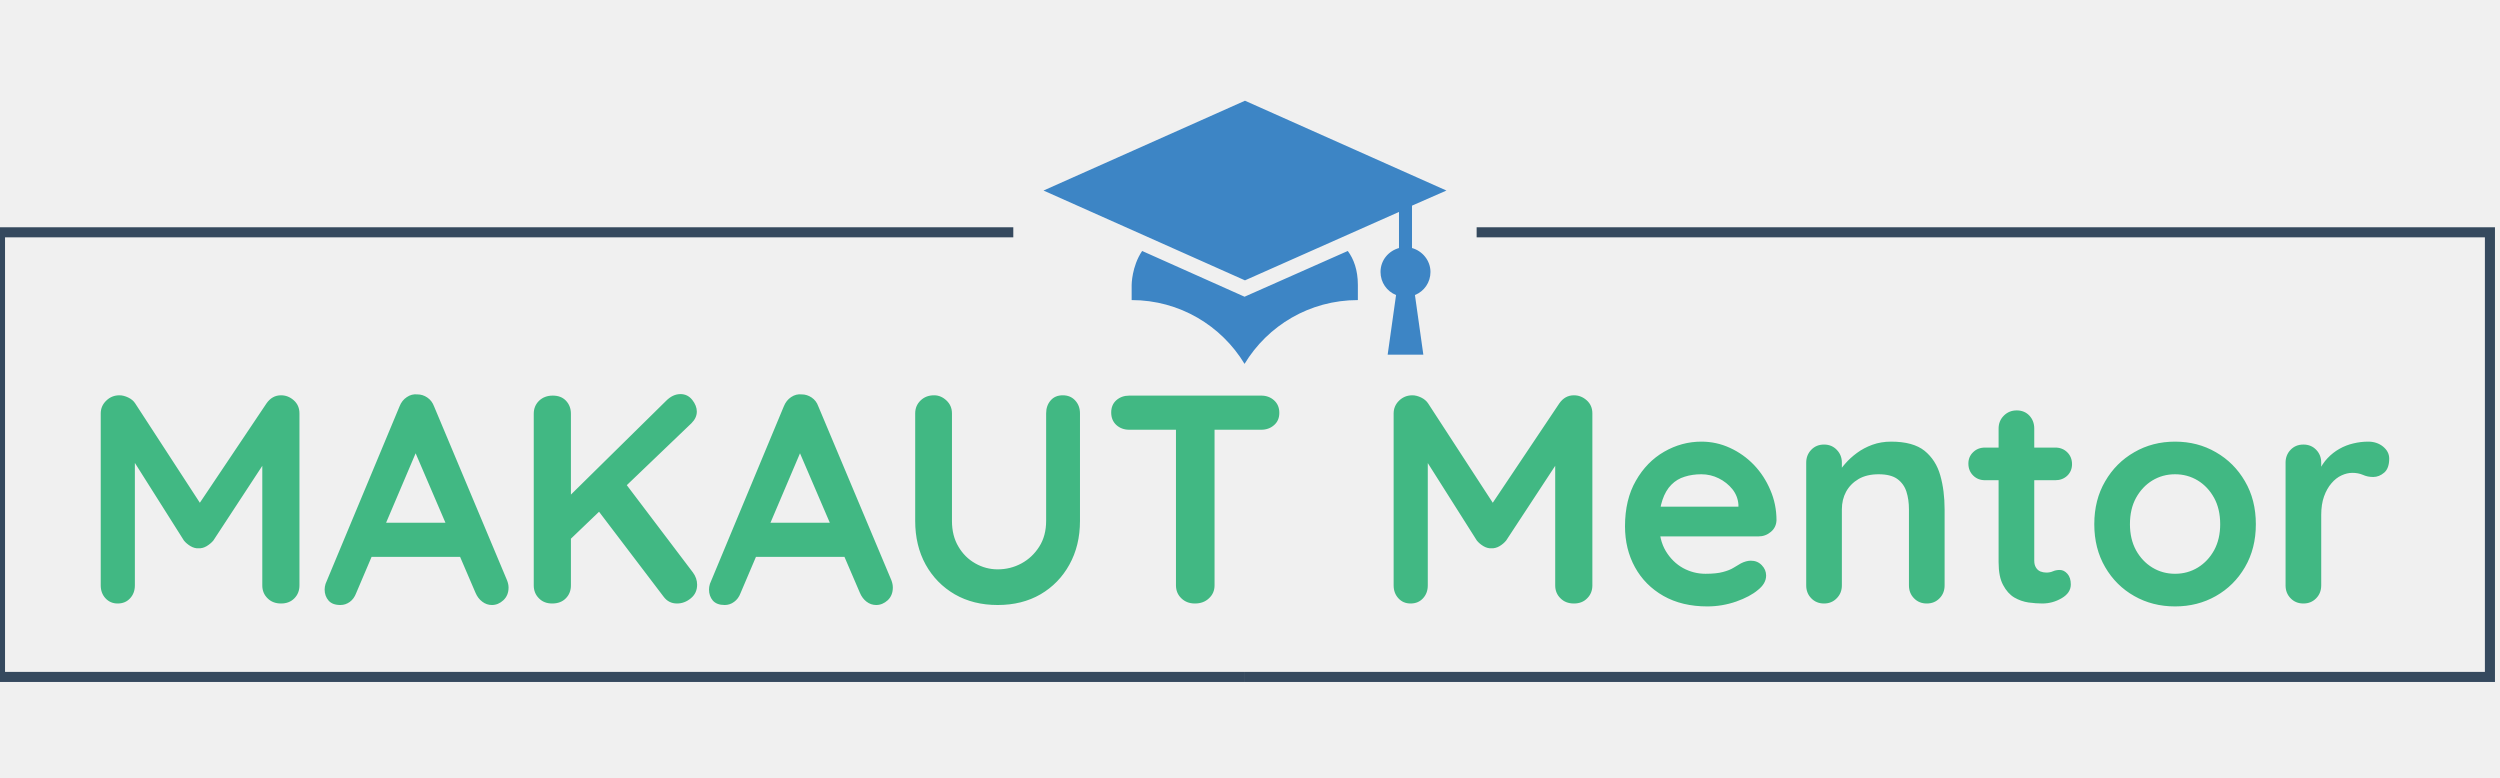
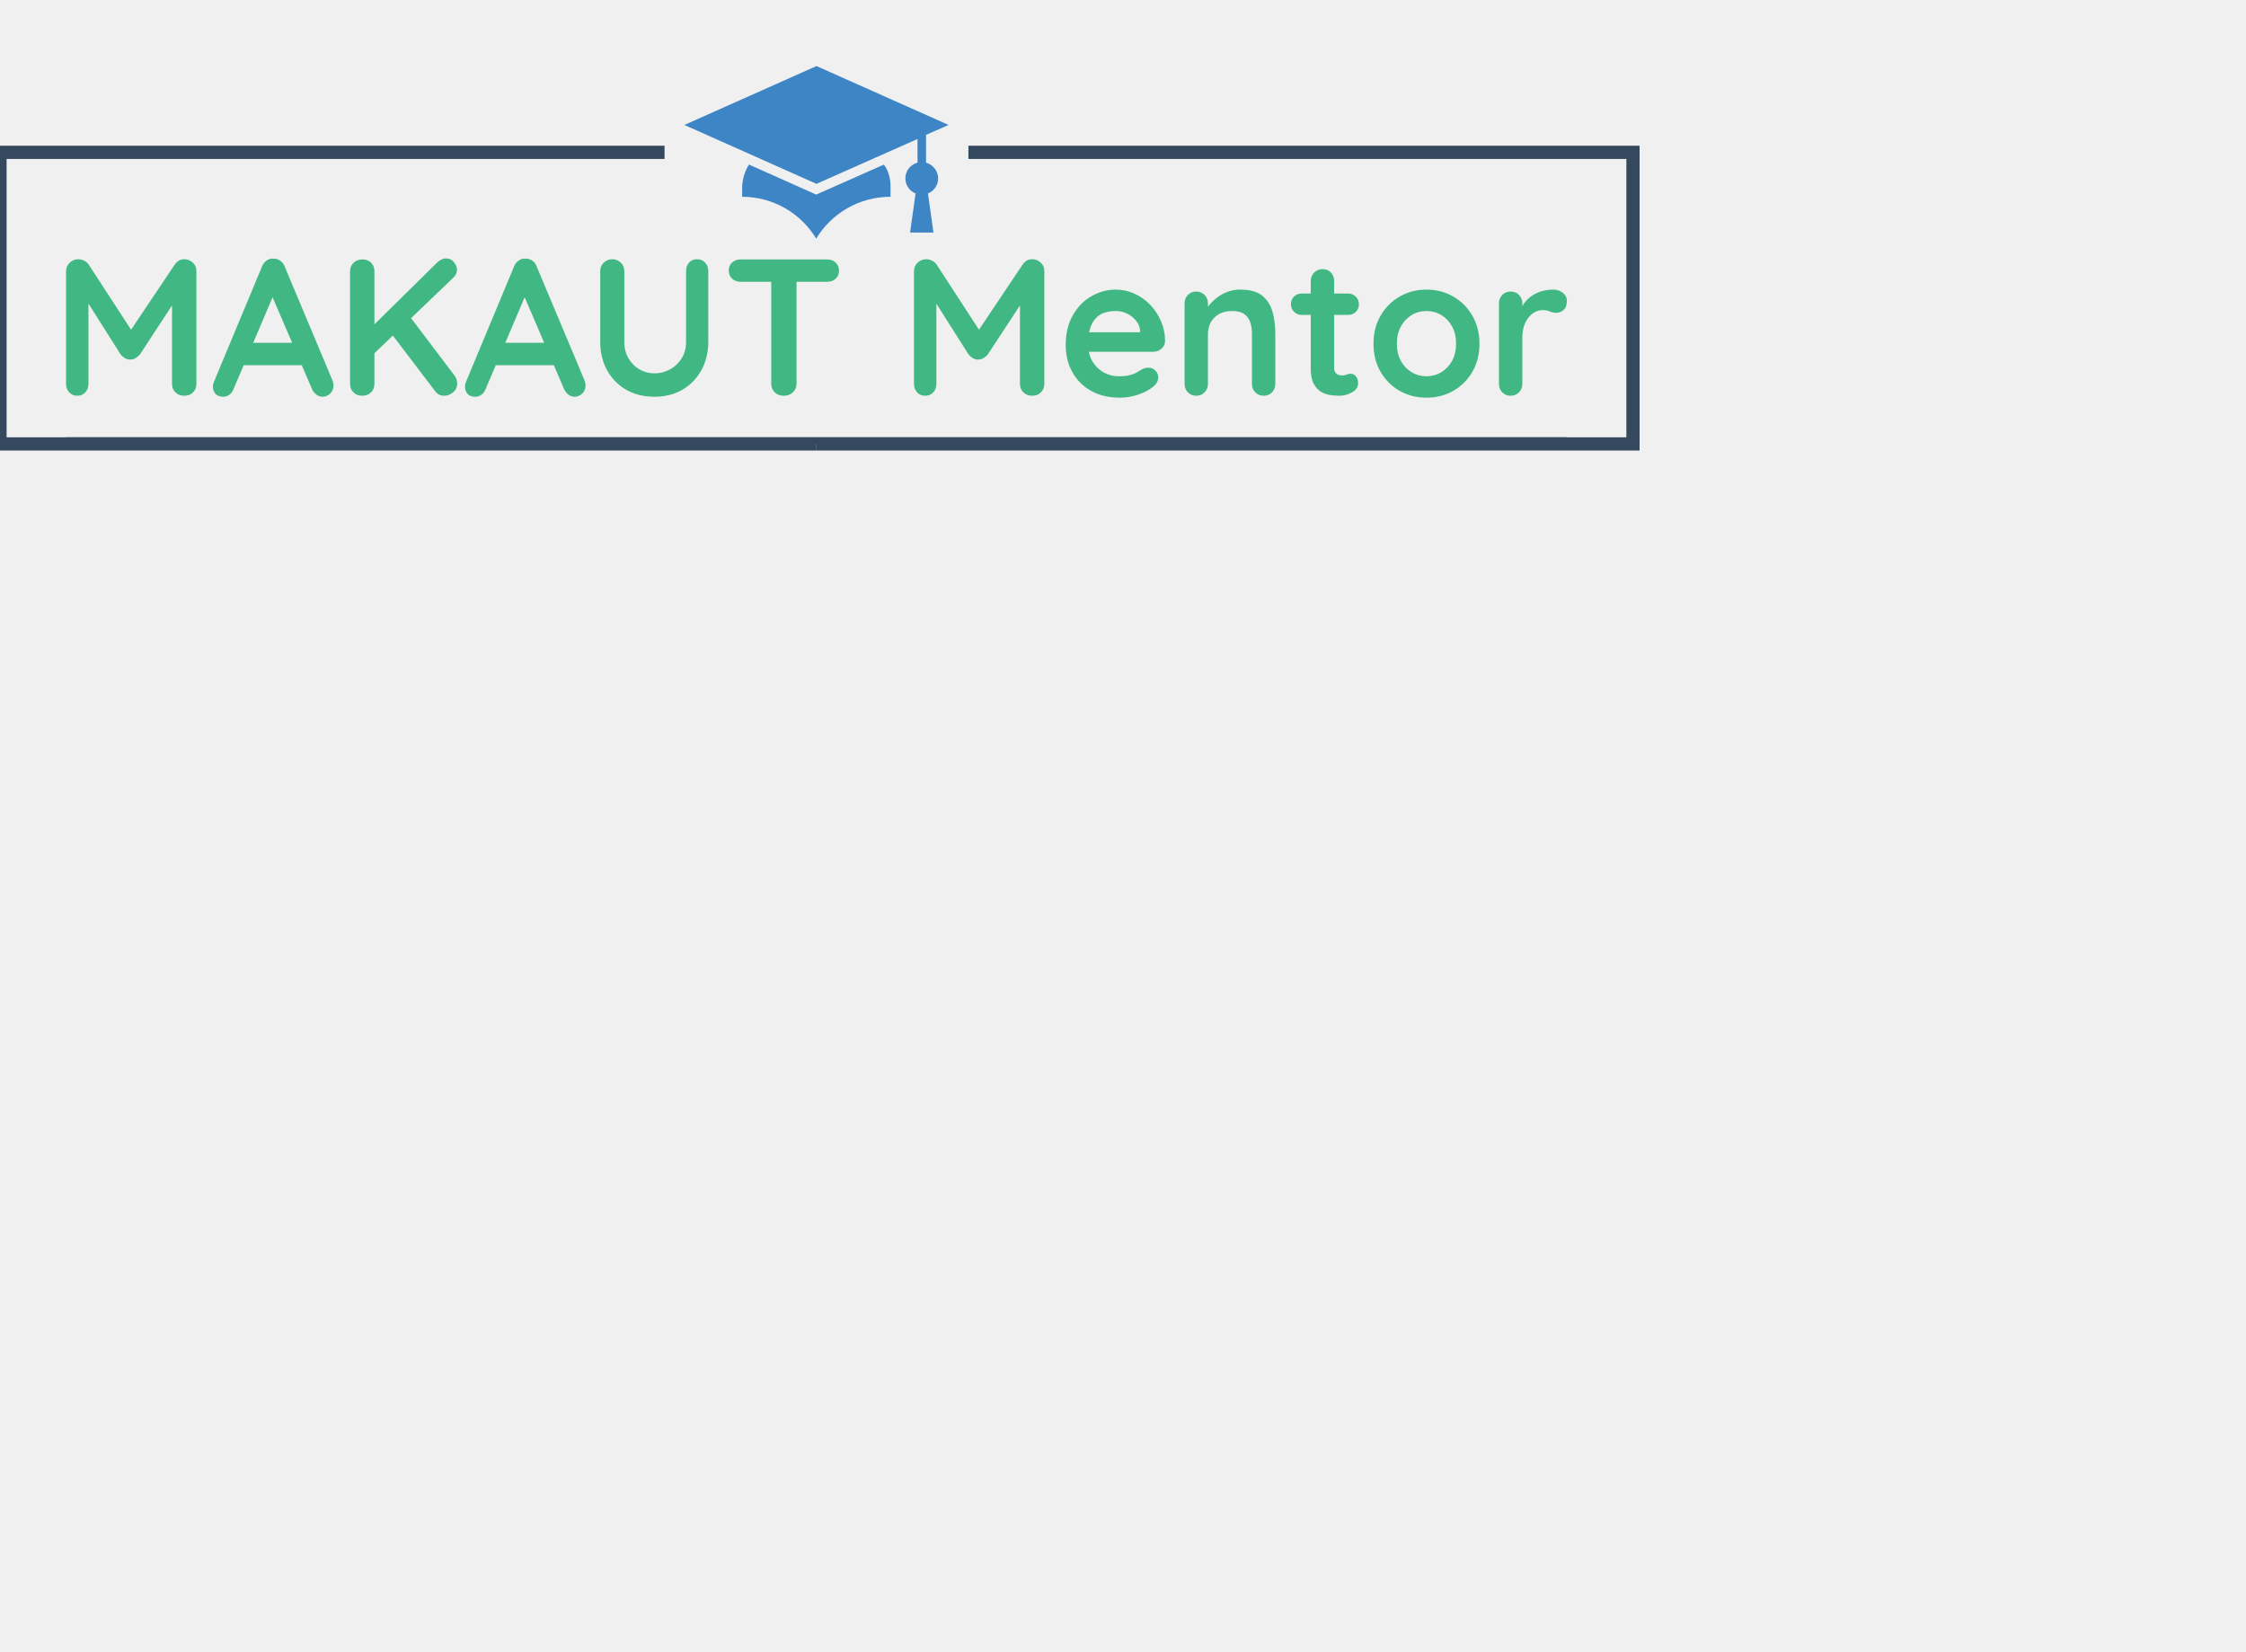
- <svg xmlns="http://www.w3.org/2000/svg" height="100%" color-interpolation-filters="sRGB">
-   <g fill="#41b883">
+ <svg xmlns="http://www.w3.org/2000/svg" data-v-2cb57da0="" version="1.0" viewBox="0 0 340 250" preserveAspectRatio="xMidYMid meet" color-interpolation-filters="sRGB" style="margin: auto;">
+   <rect data-v-2cb57da0="" x="0" y="0" width="100%" height="100%" fill="#ffffff" fill-opacity="0" class="background" />
+   <rect data-v-2cb57da0="" x="0" y="0" width="100%" height="100%" fill="url(#watermark)" fill-opacity="1" class="watermarklayer" />
+   <g data-v-2cb57da0="" fill="#41b883" class="iconbordersvg">
    <g>
-       <polyline stroke="#35495e" stroke-width="1" fill-opacity="0" points="123.6,67.205 0,67.205 0,23.063 100.6,23.063" />
-       <polyline stroke="#35495e" stroke-width="1" fill-opacity="0" points="123.6,67.205 247.2,67.205 247.2,23.063 146.6,23.063" />
+       <polyline stroke="#35495e" stroke-width="2" fill-opacity="0" points="123.6,67.205 0,67.205 0,23.063 100.6,23.063" />
+       <polyline stroke="#35495e" stroke-width="2" fill-opacity="0" points="123.6,67.205 247.2,67.205 247.2,23.063 146.6,23.063" />
    </g>
    <g>
      <g>
        <rect data-gra="graph-name-bg" stroke-width="2" class="i-icon-bg" x="0" y="0" width="247.2" height="77.205" fill-opacity="0" />
      </g>
      <g transform="translate(10,10)">
        <g transform="translate(0.000007629395,0)">
          <rect fill="#35495e" width="90.6" height="1" fill-opacity="0" x="0" y="12.563" />
-           <g class="iconsvg-imagesvg" transform="translate(93.6,0)">
+           <g class="iconsvg-imagesvg" transform="matrix(1,0,0,1,93.6,0)" opacity="1">
            <g>
-               <svg filter="url(#colors5831945824)" x="0" y="0" width="40" height="26.125" filtersec="colorsf9815770313" class="image-svg-svg primary" style="overflow: visible;">
+               <svg filter="url(#colors2565539207)" x="0" y="0" width="40" height="26.125" filtersec="colorsf7084026155" class="image-svg-svg primary" style="overflow: visible;">
                <svg version="1.1" x="0px" y="0px" viewBox="-252.6 366.4 96 62.7" enable-background="new -255 347 100 100" xml:space="preserve">
                  <g>
                    <path d="M-229.1,402.2c-2.5,3.7-2.5,8.1-2.5,8.1v3.6c11.4,0,21.4,6.1,26.9,15.2c5.5-9.1,15.5-15.2,27-15.2v-3.6   c0-3.6-1-6.2-2.4-8.1l-24.6,10.9L-229.1,402.2z M-156.6,387.8l-48-21.4l-48,21.4l48,21.4l36.7-16.3v8.6c-2.5,0.7-4.4,2.9-4.4,5.7   c0,2.5,1.5,4.6,3.7,5.5l-2,14.2h8.5l-2-14.2c2.2-0.9,3.7-3,3.7-5.5c0-2.7-1.9-5-4.4-5.7v-10.1L-156.6,387.8z" />
                  </g>
                </svg>
              </svg>
              <defs>
-                 <filter id="colors5831945824">
+                 <filter id="colors2565539207">
                  <feColorMatrix type="matrix" values="0 0 0 0 0.238  0 0 0 0 0.52  0 0 0 0 0.773  0 0 0 1 0" class="icon-fecolormatrix" />
                </filter>
-                 <filter id="colorsf9815770313">
+                 <filter id="colorsf7084026155">
                  <feColorMatrix type="matrix" values="0 0 0 0 0.996  0 0 0 0 0.996  0 0 0 0 0.996  0 0 0 1 0" class="icon-fecolormatrix" />
                </filter>
-                 <filter id="colorsb6244064796">
+                 <filter id="colorsb105595543">
                  <feColorMatrix type="matrix" values="0 0 0 0 0  0 0 0 0 0  0 0 0 0 0  0 0 0 1 0" class="icon-fecolormatrix" />
                </filter>
              </defs>
            </g>
          </g>
          <rect fill="#35495e" width="90.6" height="1" fill-opacity="0" x="136.6" y="12.563" />
        </g>
        <g transform="translate(0,29.12501)">
-           <g data-gra="path-name" fill-rule="" class="tp-name" transform="translate(0,0)">
+           <g data-gra="path-name" fill-rule="" class="tp-name" transform="matrix(1,0,0,1,0,0)" opacity="1">
            <g transform="scale(1)">
              <g>
                <path d="M4.07-20.67L4.07-20.67Q4.48-20.67 4.94-20.45 5.4-20.23 5.63-19.87L5.63-19.87 12.8-8.85 11.32-8.91 18.67-19.87Q19.23-20.67 20.11-20.67L20.11-20.67Q20.82-20.67 21.38-20.17 21.94-19.67 21.94-18.87L21.94-18.87 21.94-1.8Q21.94-1.03 21.44-0.52 20.94 0 20.11 0L20.11 0Q19.28 0 18.77-0.52 18.25-1.03 18.25-1.8L18.25-1.8 18.25-15.69 19.4-15.42 13.39-6.25Q13.12-5.93 12.72-5.69 12.33-5.46 11.91-5.48L11.91-5.48Q11.53-5.46 11.13-5.69 10.73-5.93 10.47-6.25L10.47-6.25 4.84-15.16 5.6-16.72 5.6-1.8Q5.6-1.03 5.13-0.52 4.66 0 3.89 0L3.89 0Q3.16 0 2.68-0.52 2.21-1.03 2.21-1.8L2.21-1.8 2.21-18.87Q2.21-19.61 2.76-20.14 3.3-20.67 4.07-20.67ZM33.08-15.83L33.94-16.01 27.57-1.03Q27.36-0.47 26.94-0.16 26.51 0.15 26.01 0.15L26.01 0.15Q25.21 0.15 24.83-0.29 24.44-0.74 24.44-1.39L24.44-1.39Q24.44-1.65 24.53-1.95L24.53-1.95 31.88-19.58Q32.11-20.17 32.6-20.49 33.08-20.82 33.64-20.76L33.64-20.76Q34.18-20.76 34.63-20.45 35.09-20.14 35.3-19.58L35.3-19.58 42.55-2.3Q42.7-1.92 42.7-1.59L42.7-1.59Q42.7-0.8 42.18-0.32 41.67 0.15 41.05 0.15L41.05 0.15Q40.52 0.15 40.09-0.18 39.66-0.5 39.42-1.06L39.42-1.06 33.08-15.83ZM38.63-4.63L28.48-4.63 30.11-8.02 38.07-8.02 38.63-4.63ZM59.42 0L59.42 0Q58.59 0 58.09-0.68L58.09-0.68 51.28-9.64 53.96-12.38 61.01-3.07Q61.42-2.51 61.42-1.86L61.42-1.86Q61.42-1.03 60.8-0.52 60.18 0 59.42 0ZM59.77-20.79L59.77-20.79Q60.48-20.79 60.94-20.21 61.39-19.64 61.39-19.05L61.39-19.05Q61.39-18.43 60.86-17.9L60.86-17.9 48.51-6.07 48.36-10.29 58.33-20.11Q59-20.79 59.77-20.79ZM47.03 0L47.03 0Q46.21 0 45.71-0.52 45.2-1.03 45.2-1.8L45.2-1.8 45.2-18.84Q45.2-19.61 45.73-20.13 46.27-20.64 47.09-20.64L47.09-20.64Q47.92-20.64 48.4-20.13 48.89-19.61 48.89-18.84L48.89-18.84 48.89-1.8Q48.89-1.03 48.39-0.52 47.89 0 47.03 0ZM71.24-15.83L72.1-16.01 65.73-1.03Q65.52-0.47 65.09-0.16 64.67 0.15 64.16 0.15L64.16 0.15Q63.37 0.15 62.98-0.29 62.6-0.74 62.6-1.39L62.6-1.39Q62.6-1.65 62.69-1.95L62.69-1.95 70.03-19.58Q70.27-20.17 70.75-20.49 71.24-20.82 71.8-20.76L71.8-20.76Q72.33-20.76 72.79-20.45 73.25-20.14 73.45-19.58L73.45-19.58 80.71-2.3Q80.85-1.92 80.85-1.59L80.85-1.59Q80.85-0.8 80.34-0.32 79.82 0.15 79.2 0.15L79.2 0.15Q78.67 0.15 78.24-0.18 77.82-0.5 77.58-1.06L77.58-1.06 71.24-15.83ZM76.78-4.63L66.64-4.63 68.26-8.02 76.22-8.02 76.78-4.63ZM97.72-20.67L97.72-20.67Q98.49-20.67 98.96-20.15 99.43-19.64 99.43-18.87L99.43-18.87 99.43-8.2Q99.43-5.75 98.38-3.86 97.34-1.98 95.51-0.91 93.68 0.15 91.26 0.15L91.26 0.15Q88.84 0.15 87-0.91 85.16-1.98 84.11-3.86 83.07-5.75 83.07-8.2L83.07-8.2 83.07-18.87Q83.07-19.64 83.6-20.15 84.13-20.67 84.95-20.67L84.95-20.67Q85.63-20.67 86.18-20.15 86.72-19.64 86.72-18.87L86.72-18.87 86.72-8.2Q86.72-6.72 87.36-5.65 87.99-4.57 89.04-3.98 90.08-3.39 91.26-3.39L91.26-3.39Q92.53-3.39 93.62-3.98 94.71-4.57 95.39-5.65 96.07-6.72 96.07-8.2L96.07-8.2 96.07-18.87Q96.07-19.64 96.51-20.15 96.95-20.67 97.72-20.67ZM110.84 0L110.84 0Q110.02 0 109.49-0.52 108.96-1.03 108.96-1.8L108.96-1.8 108.96-18.9 112.79-18.9 112.79-1.8Q112.79-1.03 112.24-0.52 111.7 0 110.84 0ZM117.42-17.25L104.33-17.25Q103.56-17.25 103.04-17.72 102.53-18.19 102.53-18.96L102.53-18.96Q102.53-19.73 103.04-20.18 103.56-20.64 104.33-20.64L104.33-20.64 117.42-20.64Q118.18-20.64 118.7-20.17 119.22-19.7 119.22-18.93L119.22-18.93Q119.22-18.16 118.7-17.71 118.18-17.25 117.42-17.25L117.42-17.25ZM132.43-20.67L132.43-20.67Q132.84-20.67 133.3-20.45 133.75-20.23 133.99-19.87L133.99-19.87 141.16-8.85 139.68-8.91 147.02-19.87Q147.58-20.67 148.47-20.67L148.47-20.67Q149.18-20.67 149.74-20.17 150.3-19.67 150.3-18.87L150.3-18.87 150.3-1.8Q150.3-1.03 149.79-0.52 149.29 0 148.47 0L148.47 0Q147.64 0 147.13-0.52 146.61-1.03 146.61-1.8L146.61-1.8 146.61-15.69 147.76-15.42 141.74-6.25Q141.48-5.93 141.08-5.69 140.68-5.46 140.27-5.48L140.27-5.48Q139.89-5.46 139.49-5.69 139.09-5.93 138.83-6.25L138.83-6.25 133.19-15.16 133.96-16.72 133.96-1.8Q133.96-1.03 133.49-0.52 133.02 0 132.25 0L132.25 0Q131.51 0 131.04-0.52 130.57-1.03 130.57-1.8L130.57-1.8 130.57-18.87Q130.57-19.61 131.11-20.14 131.66-20.67 132.43-20.67ZM161.71 0.29L161.71 0.29Q159.2 0.29 157.36-0.75 155.52-1.8 154.53-3.6 153.54-5.4 153.54-7.67L153.54-7.67Q153.54-10.32 154.62-12.19 155.69-14.07 157.43-15.07 159.17-16.07 161.12-16.07L161.12-16.07Q162.62-16.07 163.96-15.45 165.31-14.83 166.34-13.76 167.37-12.68 167.97-11.26 168.58-9.85 168.58-8.26L168.58-8.26Q168.55-7.55 168.02-7.11 167.49-6.66 166.78-6.66L166.78-6.66 155.52-6.66 154.63-9.61 165.45-9.61 164.8-9.02 164.8-9.82Q164.74-10.67 164.2-11.35 163.65-12.03 162.84-12.43 162.03-12.83 161.12-12.83L161.12-12.83Q160.23-12.83 159.47-12.59 158.7-12.36 158.14-11.79 157.58-11.23 157.26-10.29 156.93-9.35 156.93-7.9L156.93-7.9Q156.93-6.31 157.59-5.2 158.26-4.1 159.3-3.52 160.35-2.95 161.53-2.95L161.53-2.95Q162.62-2.95 163.27-3.13 163.92-3.3 164.32-3.55 164.72-3.8 165.04-3.98L165.04-3.98Q165.57-4.25 166.04-4.25L166.04-4.25Q166.69-4.25 167.12-3.8 167.55-3.36 167.55-2.77L167.55-2.77Q167.55-1.98 166.72-1.33L166.72-1.33Q165.95-0.68 164.57-0.19 163.18 0.29 161.71 0.29ZM179.96-16.07L179.96-16.07Q182.14-16.07 183.28-15.16 184.41-14.24 184.84-12.72 185.27-11.21 185.27-9.35L185.27-9.35 185.27-1.8Q185.27-1.03 184.77-0.52 184.27 0 183.5 0L183.5 0Q182.73 0 182.23-0.52 181.73-1.03 181.73-1.8L181.73-1.8 181.73-9.35Q181.73-10.32 181.48-11.1 181.23-11.88 180.58-12.36 179.93-12.83 178.72-12.83L178.72-12.83Q177.54-12.83 176.73-12.36 175.92-11.88 175.49-11.1 175.07-10.32 175.07-9.35L175.07-9.35 175.07-1.8Q175.07-1.03 174.56-0.52 174.06 0 173.3 0L173.3 0Q172.53 0 172.03-0.52 171.53-1.03 171.53-1.8L171.53-1.8 171.53-13.98Q171.53-14.74 172.03-15.26 172.53-15.78 173.3-15.78L173.3-15.78Q174.06-15.78 174.56-15.26 175.07-14.74 175.07-13.98L175.07-13.98 175.07-12.71 174.62-12.8Q174.89-13.3 175.39-13.87 175.89-14.45 176.57-14.95 177.25-15.45 178.1-15.76 178.96-16.07 179.96-16.07ZM189.28-15.48L189.28-15.48 196.27-15.48Q196.97-15.48 197.45-15.01 197.92-14.54 197.92-13.83L197.92-13.83Q197.92-13.15 197.45-12.69 196.97-12.24 196.27-12.24L196.27-12.24 189.28-12.24Q188.57-12.24 188.1-12.71 187.63-13.18 187.63-13.89L187.63-13.89Q187.63-14.57 188.1-15.02 188.57-15.48 189.28-15.48ZM192.43-19.17L192.43-19.17Q193.2-19.17 193.69-18.65 194.17-18.13 194.17-17.37L194.17-17.37 194.17-4.25Q194.17-3.83 194.34-3.57 194.5-3.3 194.78-3.18 195.06-3.07 195.38-3.07L195.38-3.07Q195.74-3.07 196.03-3.2 196.33-3.33 196.71-3.33L196.71-3.33Q197.12-3.33 197.46-2.95 197.8-2.57 197.8-1.89L197.8-1.89Q197.8-1.06 196.9-0.53 196 0 194.97 0L194.97 0Q194.35 0 193.6-0.1 192.85-0.21 192.18-0.6 191.52-1 191.08-1.83 190.63-2.65 190.63-4.1L190.63-4.1 190.63-17.37Q190.63-18.13 191.15-18.65 191.67-19.17 192.43-19.17ZM216.17-7.87L216.17-7.87Q216.17-5.46 215.09-3.61 214.02-1.77 212.2-0.74 210.39 0.29 208.15 0.29L208.15 0.29Q205.91 0.29 204.1-0.74 202.28-1.77 201.21-3.61 200.13-5.46 200.13-7.87L200.13-7.87Q200.13-10.29 201.21-12.13 202.28-13.98 204.1-15.02 205.91-16.07 208.15-16.07L208.15-16.07Q210.39-16.07 212.2-15.02 214.02-13.98 215.09-12.13 216.17-10.29 216.17-7.87ZM212.63-7.87L212.63-7.87Q212.63-9.38 212.03-10.48 211.42-11.59 210.41-12.21 209.39-12.83 208.15-12.83L208.15-12.83Q206.91-12.83 205.89-12.21 204.88-11.59 204.27-10.48 203.67-9.38 203.67-7.87L203.67-7.87Q203.67-6.4 204.27-5.29 204.88-4.19 205.89-3.57 206.91-2.95 208.15-2.95L208.15-2.95Q209.39-2.95 210.41-3.57 211.42-4.19 212.03-5.29 212.63-6.4 212.63-7.87ZM220.89 0L220.89 0Q220.12 0 219.62-0.52 219.12-1.03 219.12-1.8L219.12-1.8 219.12-13.98Q219.12-14.74 219.62-15.26 220.12-15.78 220.89-15.78L220.89-15.78Q221.66-15.78 222.16-15.26 222.66-14.74 222.66-13.98L222.66-13.98 222.66-11.21 222.45-13.18Q222.78-13.89 223.29-14.43 223.81-14.98 224.46-15.35 225.11-15.72 225.84-15.89 226.58-16.07 227.32-16.07L227.32-16.07Q228.2-16.07 228.81-15.57 229.41-15.07 229.41-14.39L229.41-14.39Q229.41-13.42 228.91-12.99 228.41-12.56 227.82-12.56L227.82-12.56Q227.26-12.56 226.8-12.77 226.34-12.97 225.75-12.97L225.75-12.97Q225.22-12.97 224.68-12.72 224.13-12.47 223.68-11.94 223.22-11.41 222.94-10.63 222.66-9.85 222.66-8.79L222.66-8.79 222.66-1.8Q222.66-1.03 222.16-0.52 221.66 0 220.89 0Z" transform="translate(-2.21, 20.79)" />
              </g>
            </g>
          </g>
+           <rect fill="#35495e" width="227.2" height="1" x="0" y="27.08" />
        </g>
      </g>
    </g>
  </g>
+   <defs v-gra="od" />
</svg>
